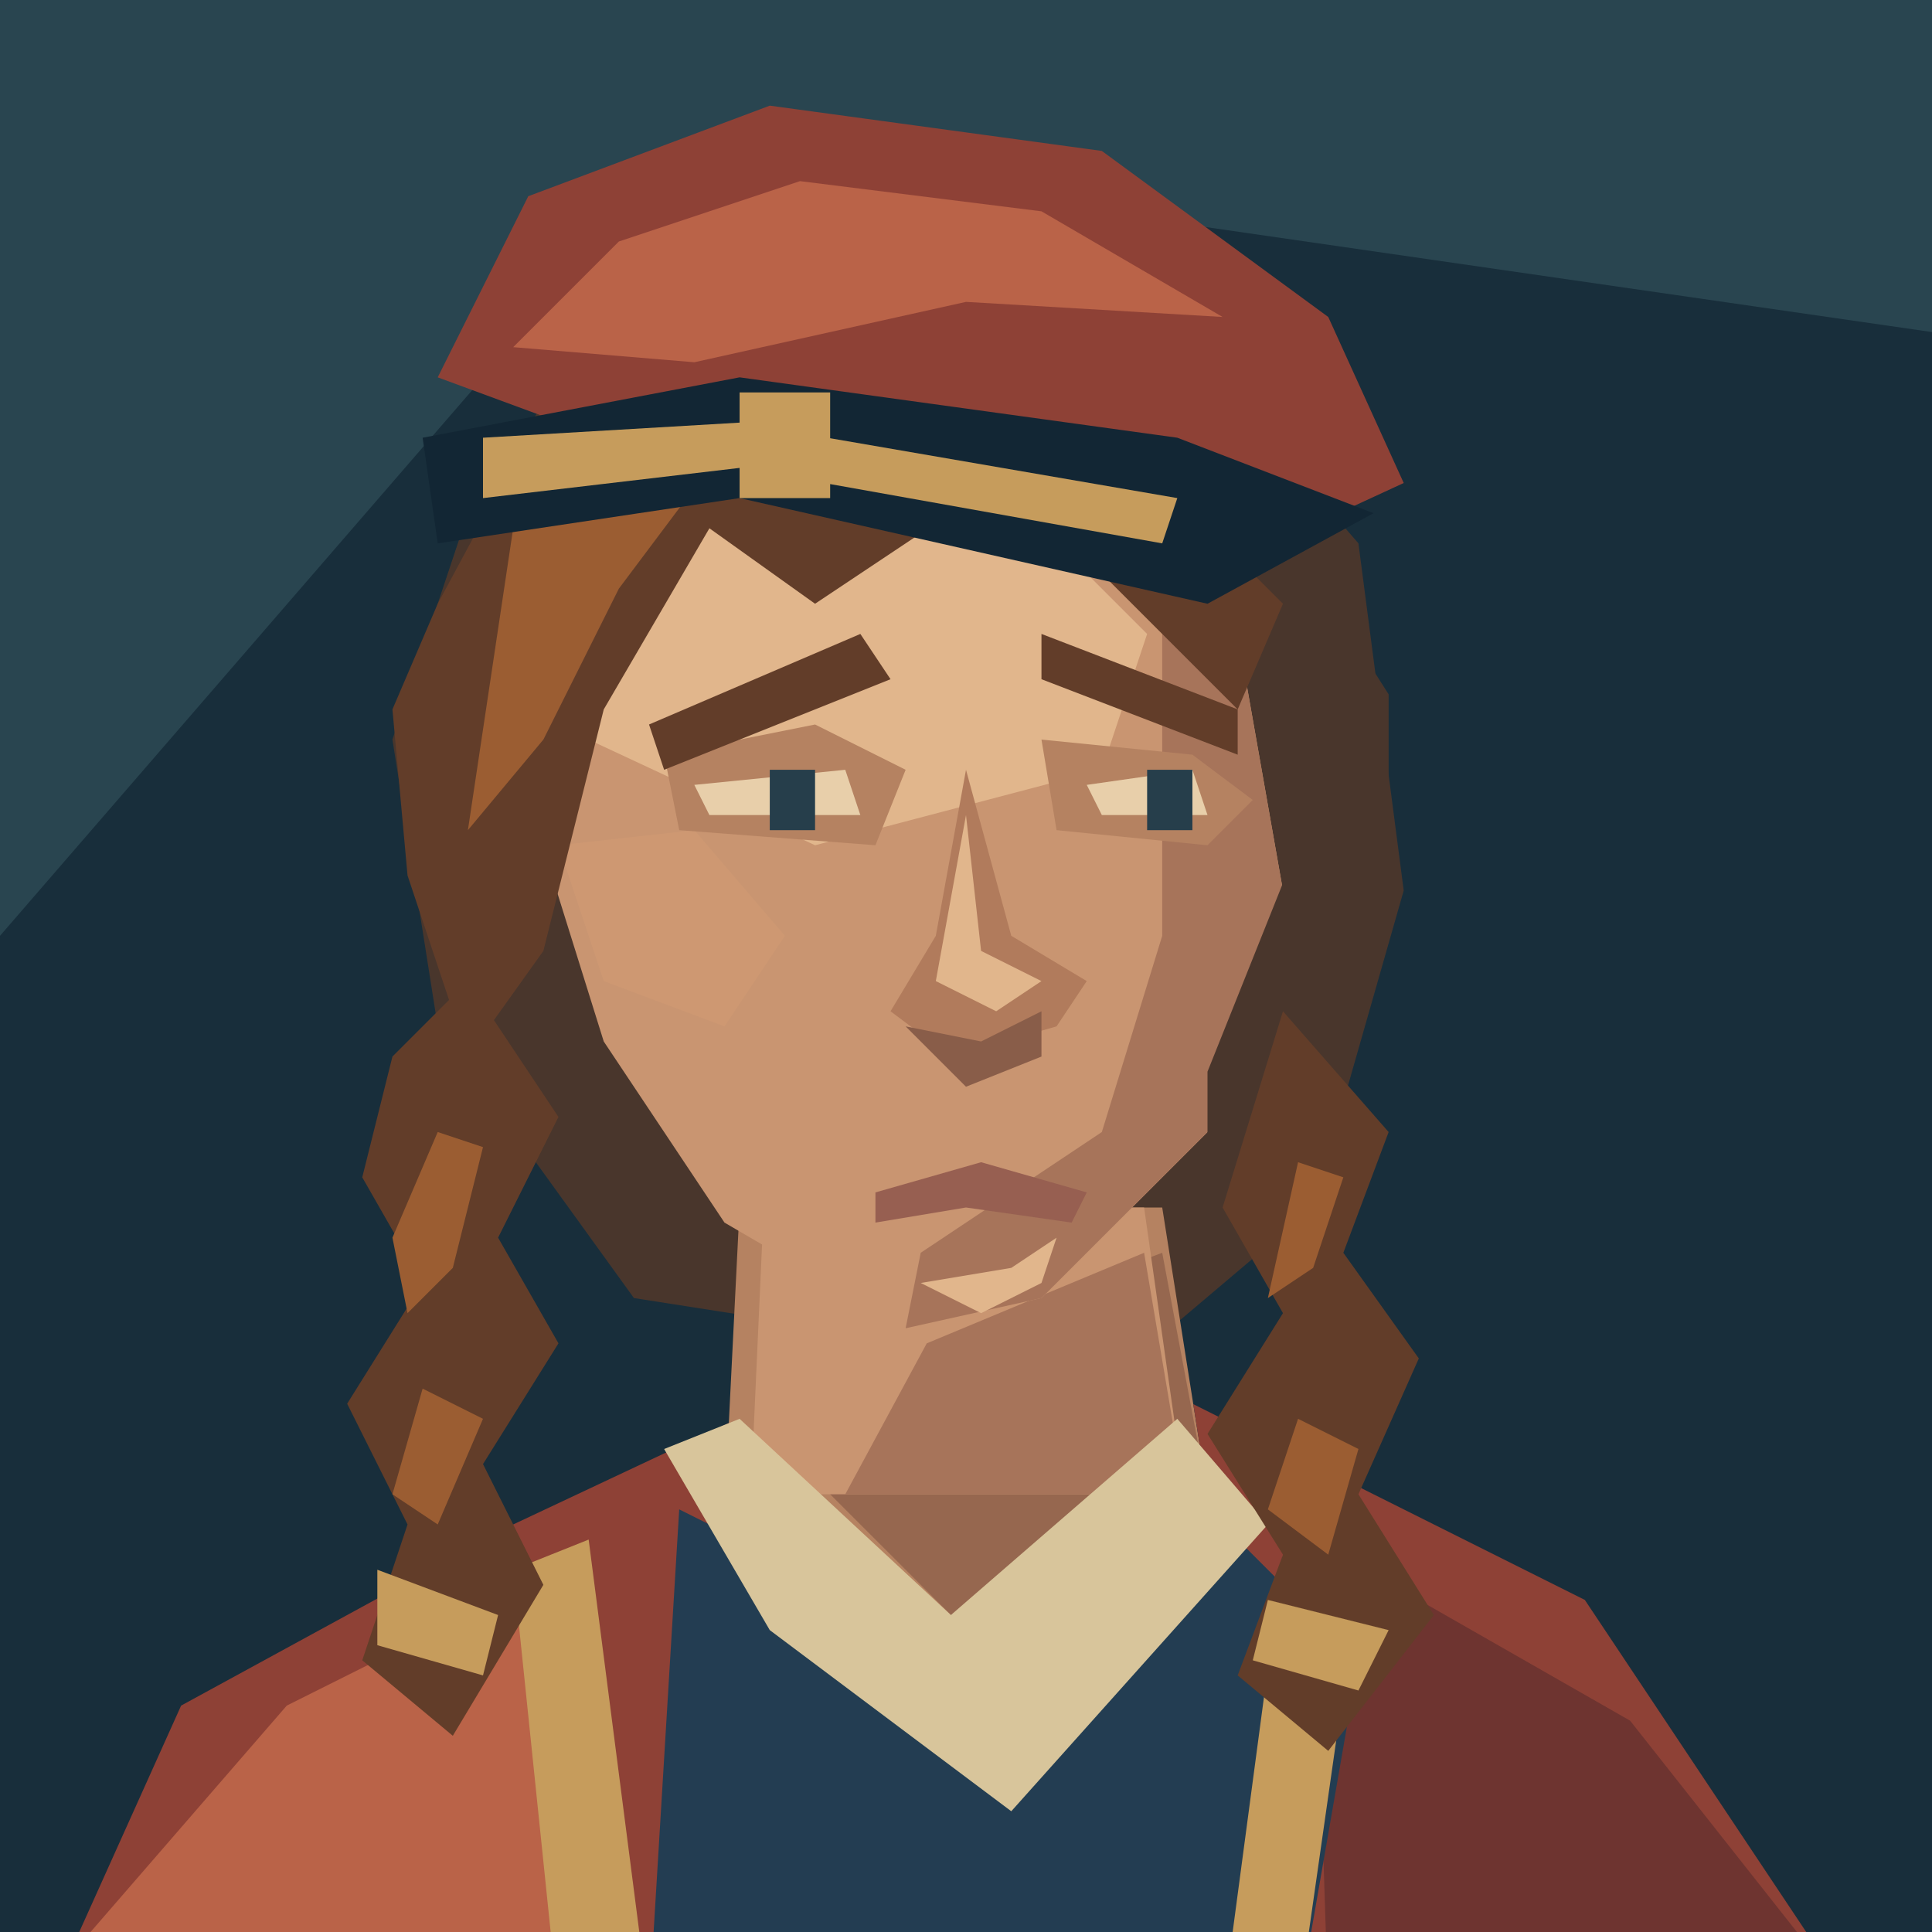
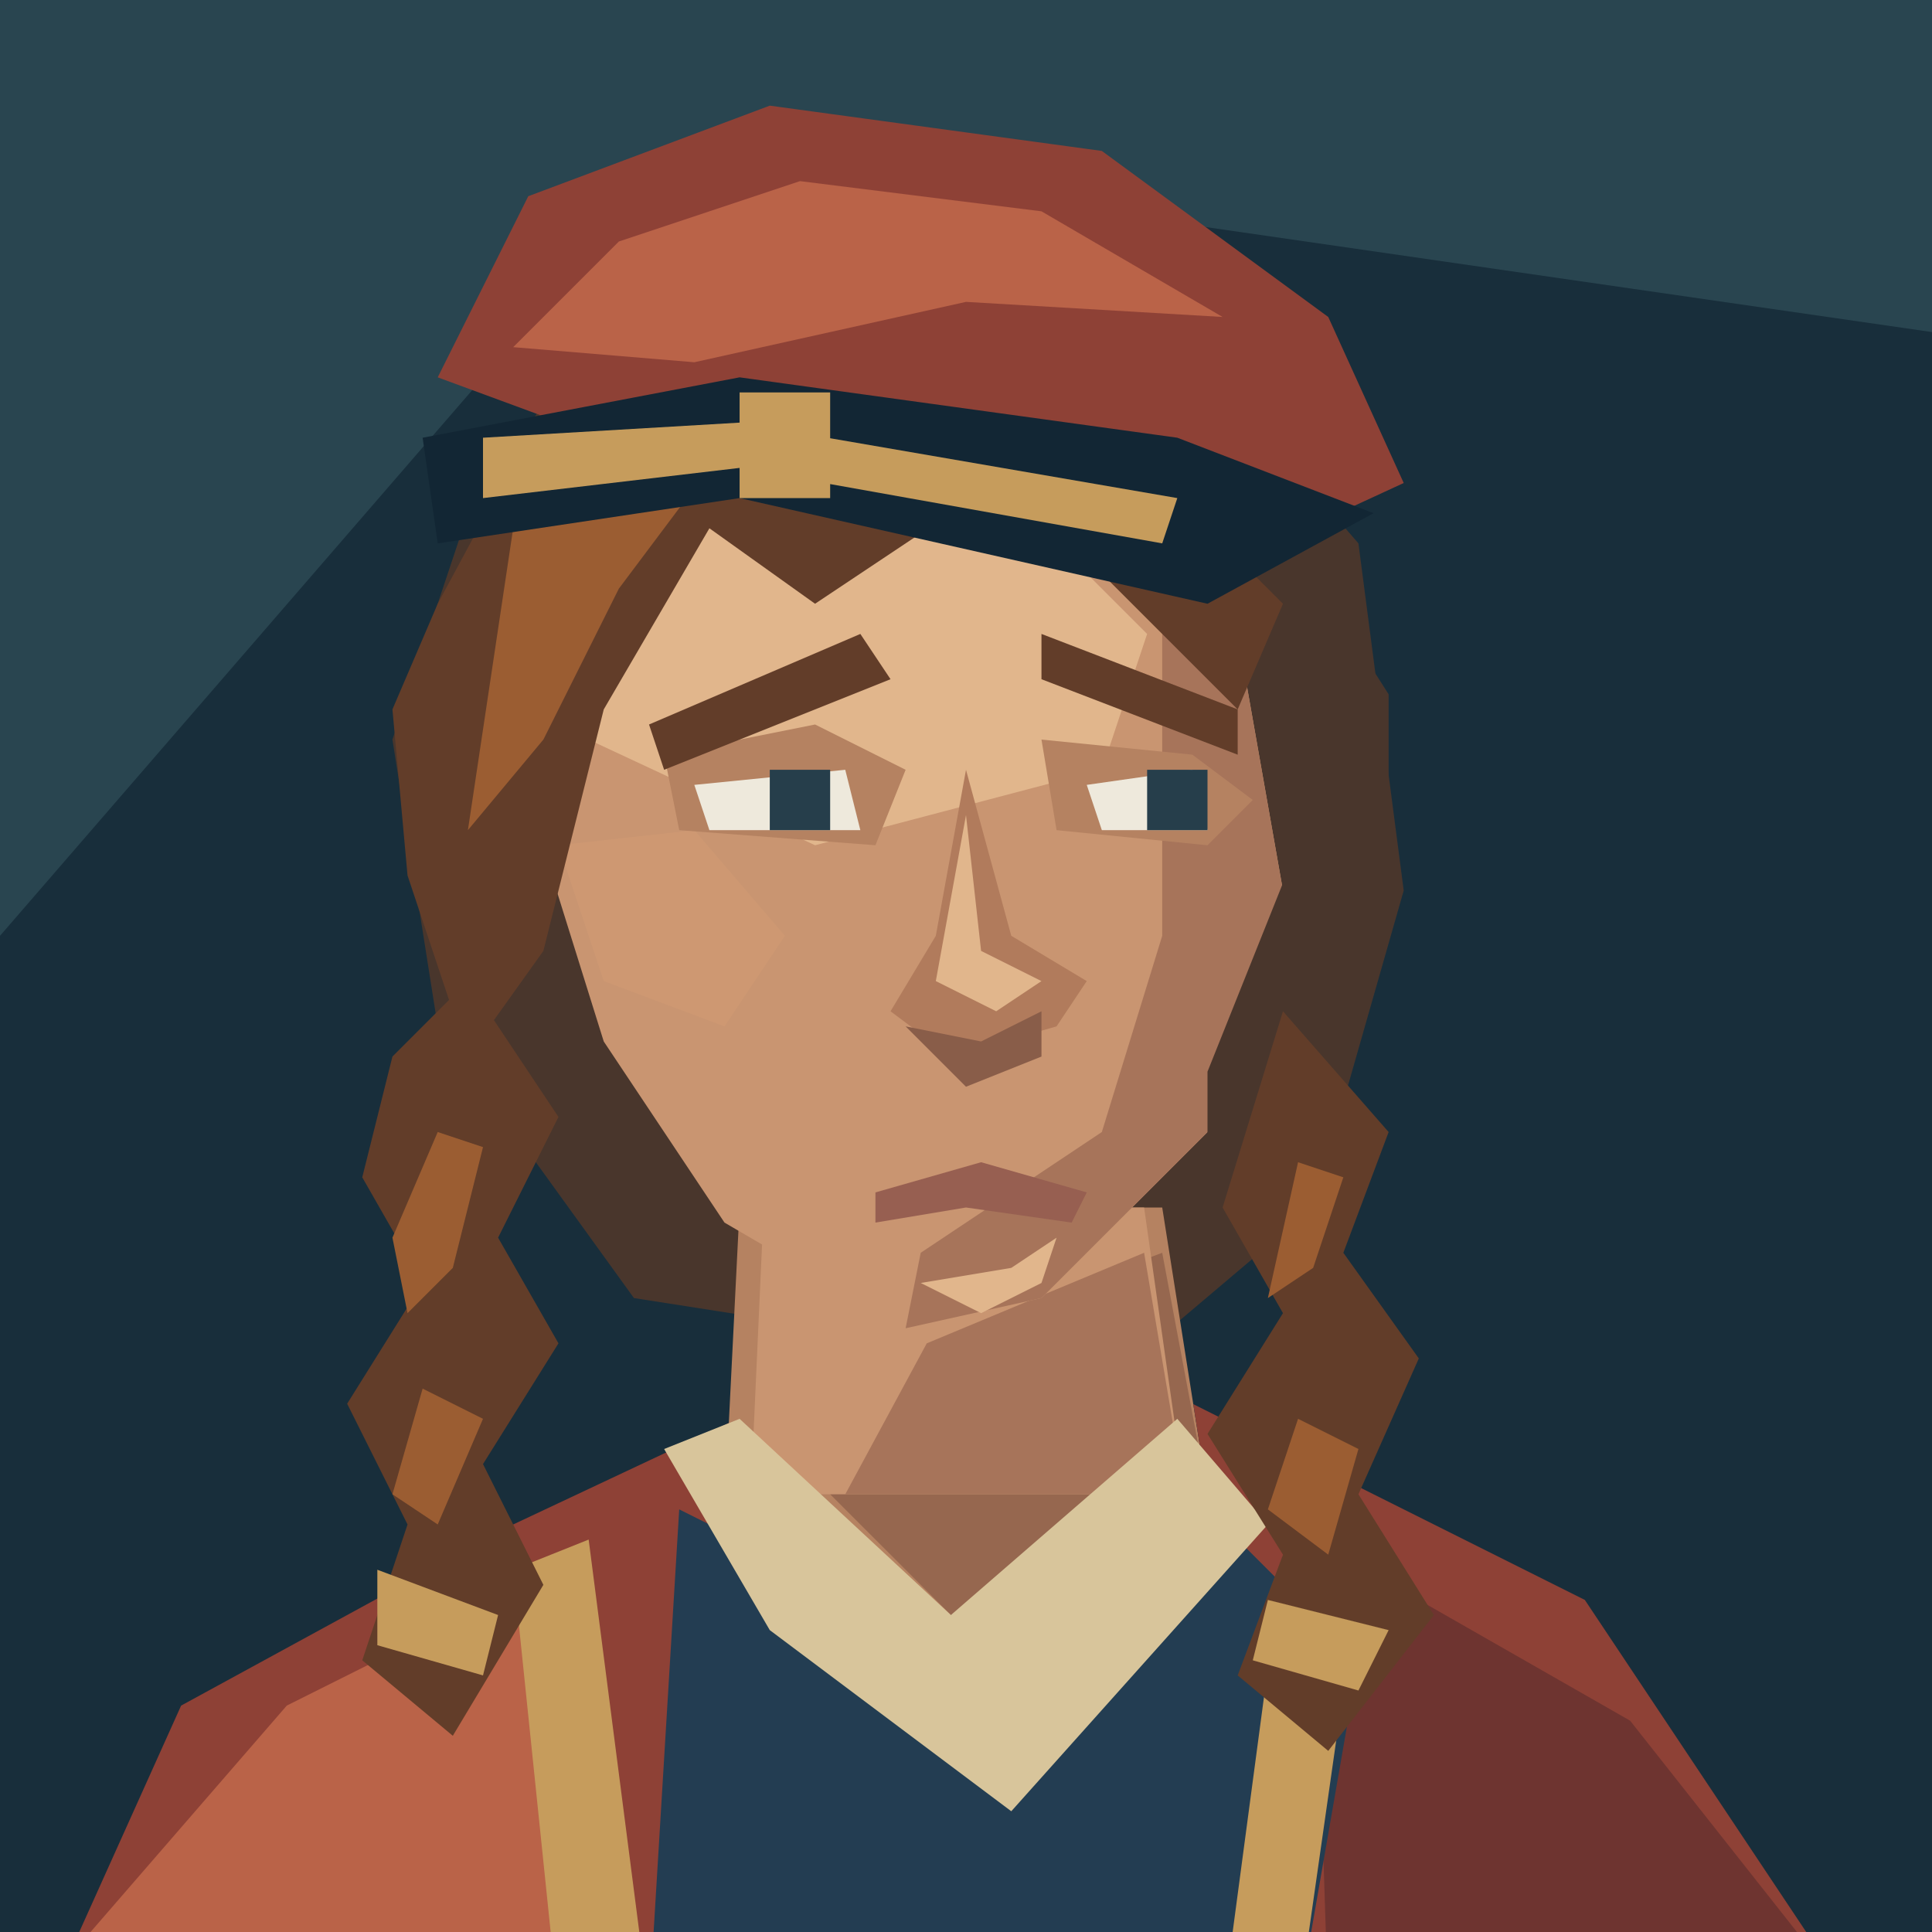
<svg xmlns="http://www.w3.org/2000/svg" width="128" height="128" viewBox="0 0 128 128">
  <path d="M0 0H128V128H0Z" fill="#182e3b" />
  <path d="M0 0H128V22L45 10L0 62Z" fill="#294550" />
  <path d="M31 34L40 21 58 15 77 21 90 36 93 59 87 80 74 91 42 86 29 68 26 49Z" fill="#49362c" />
  <g transform="translate(0 5)" data-part="neck">
    <path d="M49 75L48 95 64 106 80 94 77 75Z" fill="#b58261" />
    <path d="M61 84L77 78 80 94 65 104 55 94Z" fill="#96674f" />
  </g>
  <g data-part="neck-root">
    <polygon points="50.60,80 49.74,99 78.50,99 78.50,99 75.80,80" fill="#c99571" />
    <polygon points="61.40,89 75.80,83 78.50,99 78.50,99 56.00,99 56.00,99" fill="#a7745a" />
  </g>
  <g transform="translate(0 5)" data-part="clothing">
    <defs>
      <clipPath id="shoulder-neckline" clipPathUnits="userSpaceOnUse">
        <path d="M0 0H128V160H0Z M49 75L48 95 64 106 80 94 77 75Z" clip-rule="evenodd" />
      </clipPath>
    </defs>
    <g clip-path="url(#shoulder-neckline)">
      <path d="M3 128L12 108 34 96 51 88H79L105 101 123 128Z" fill="#8e4136" />
      <path d="M6 123L19 108 37 99 43 128Z" fill="#ba6348" />
      <path d="M87 97L108 109 123 128H88Z" fill="#6e3430" />
    </g>
    <path d="M45 95L61 103 79 94 90 105 86 128H43Z" fill="#233d52" />
    <path d="M44 91L49 89 63 102 78 89 84 96 67 115 51 103Z" fill="#d8c59b" />
    <path d="M34 99L39 97 43 128H37Z M85 98L90 100 86 128H81Z" fill="#c69c5c" />
  </g>
  <path d="M40 33L54 26 71 30 82 42 85 59 80 75 69 86 60 88 48 81 40 69 35 53 35 44Z" fill="#c99571" />
  <path d="M41 35L54 30 67 33 76 42 73 51 54 56 39 49 37 43Z" fill="#e1b68c" />
  <path d="M77 35L82 42 85 59 80 75 69 86 60 88 61 83 73 75 77 62Z" fill="#a7745a" />
  <path d="M37 56L46 55 52 62 48 68 40 65Z" fill="#ce9872" />
  <path d="M44 50L54 48 60 51 58 56 45 55Z M69 49L79 50 83 53 80 56 70 55Z" fill="#b58261" />
  <path d="M43 48L57 42 59 45 44 51Z M69 42L82 47V50L69 45Z" fill="#623d29" />
-   <path d="M46 52L56 51 57 54H47Z M72 52L79 51 80 54H73Z" fill="#e8cfaa" />
-   <path d="M51 51H54V55H51Z M76 51H79V55H76Z" fill="#263e4b" />
+   <path d="M46 52L56 51 57 55H47Z M72 52L79 51 80 55H73Z" fill="#eee9dc" />
+   <path d="M51 51H55V55H51Z M76 51H80V55H76Z" fill="#263e4b" />
  <path d="M64 51L62 62 59 67 63 70 70 68 72 65 67 62Z" fill="#b17b5c" />
  <path d="M64 54L65 63 69 65 66 67 62 65Z" fill="#e1b68c" />
  <path d="M60 68L65 69 69 67 69 70 64 72Z" fill="#895d49" />
  <path d="M58 79L65 77 72 79 71 81 64 80 58 81Z" fill="#975f51" />
  <path d="M61 85L67 84 70 82 69 85 65 87Z" fill="#e1b68c" />
  <path d="M29 40L36 27 47 22 60 23 74 29 85 40 82 47 72 37 63 34 54 40 47 35 40 47 36 63 31 70 27 58 26 47Z" fill="#623d29" />
  <path d="M34 35L41 28 48 26 57 27 47 31 41 39 36 49 31 55Z" fill="#9b5d32" />
  <path d="M85 35L92 46 92 62 85 78 80 82 80 71 86 56Z" fill="#49362c" />
  <path d="M31 65L37 74 33 82 37 89 32 97 36 105 30 115 24 110 27 101 23 93 28 85 24 78 26 70Z M85 67L92 75 89 83 94 90 90 99 95 107 88 116 82 111 85 103 80 95 85 87 81 80Z" fill="#623d29" />
  <path d="M29 75L32 76 30 84 27 87 26 82Z M28 92L32 94 29 101 26 99Z M86 77L89 78 87 84 84 86Z M86 94L90 96 88 103 84 100Z" fill="#9b5d32" />
  <path d="M25 104L33 107 32 111 25 109Z M84 106L92 108 90 112 83 110Z" fill="#c69c5c" />
  <path d="M29 25L35 13 51 7 73 10 88 21 93 32 80 38 48 32Z" fill="#8e4136" />
  <path d="M34 23L41 16 53 12 69 14 81 21 64 20 46 24Z" fill="#ba6348" />
  <path d="M28 29L49 25 78 29 91 34 80 40 49 33 29 36Z" fill="#122634" />
  <path d="M32 29L49 28 78 33 77 36 49 31 32 33Z M49 26H55V33H49Z" fill="#c69c5c" />
</svg>
